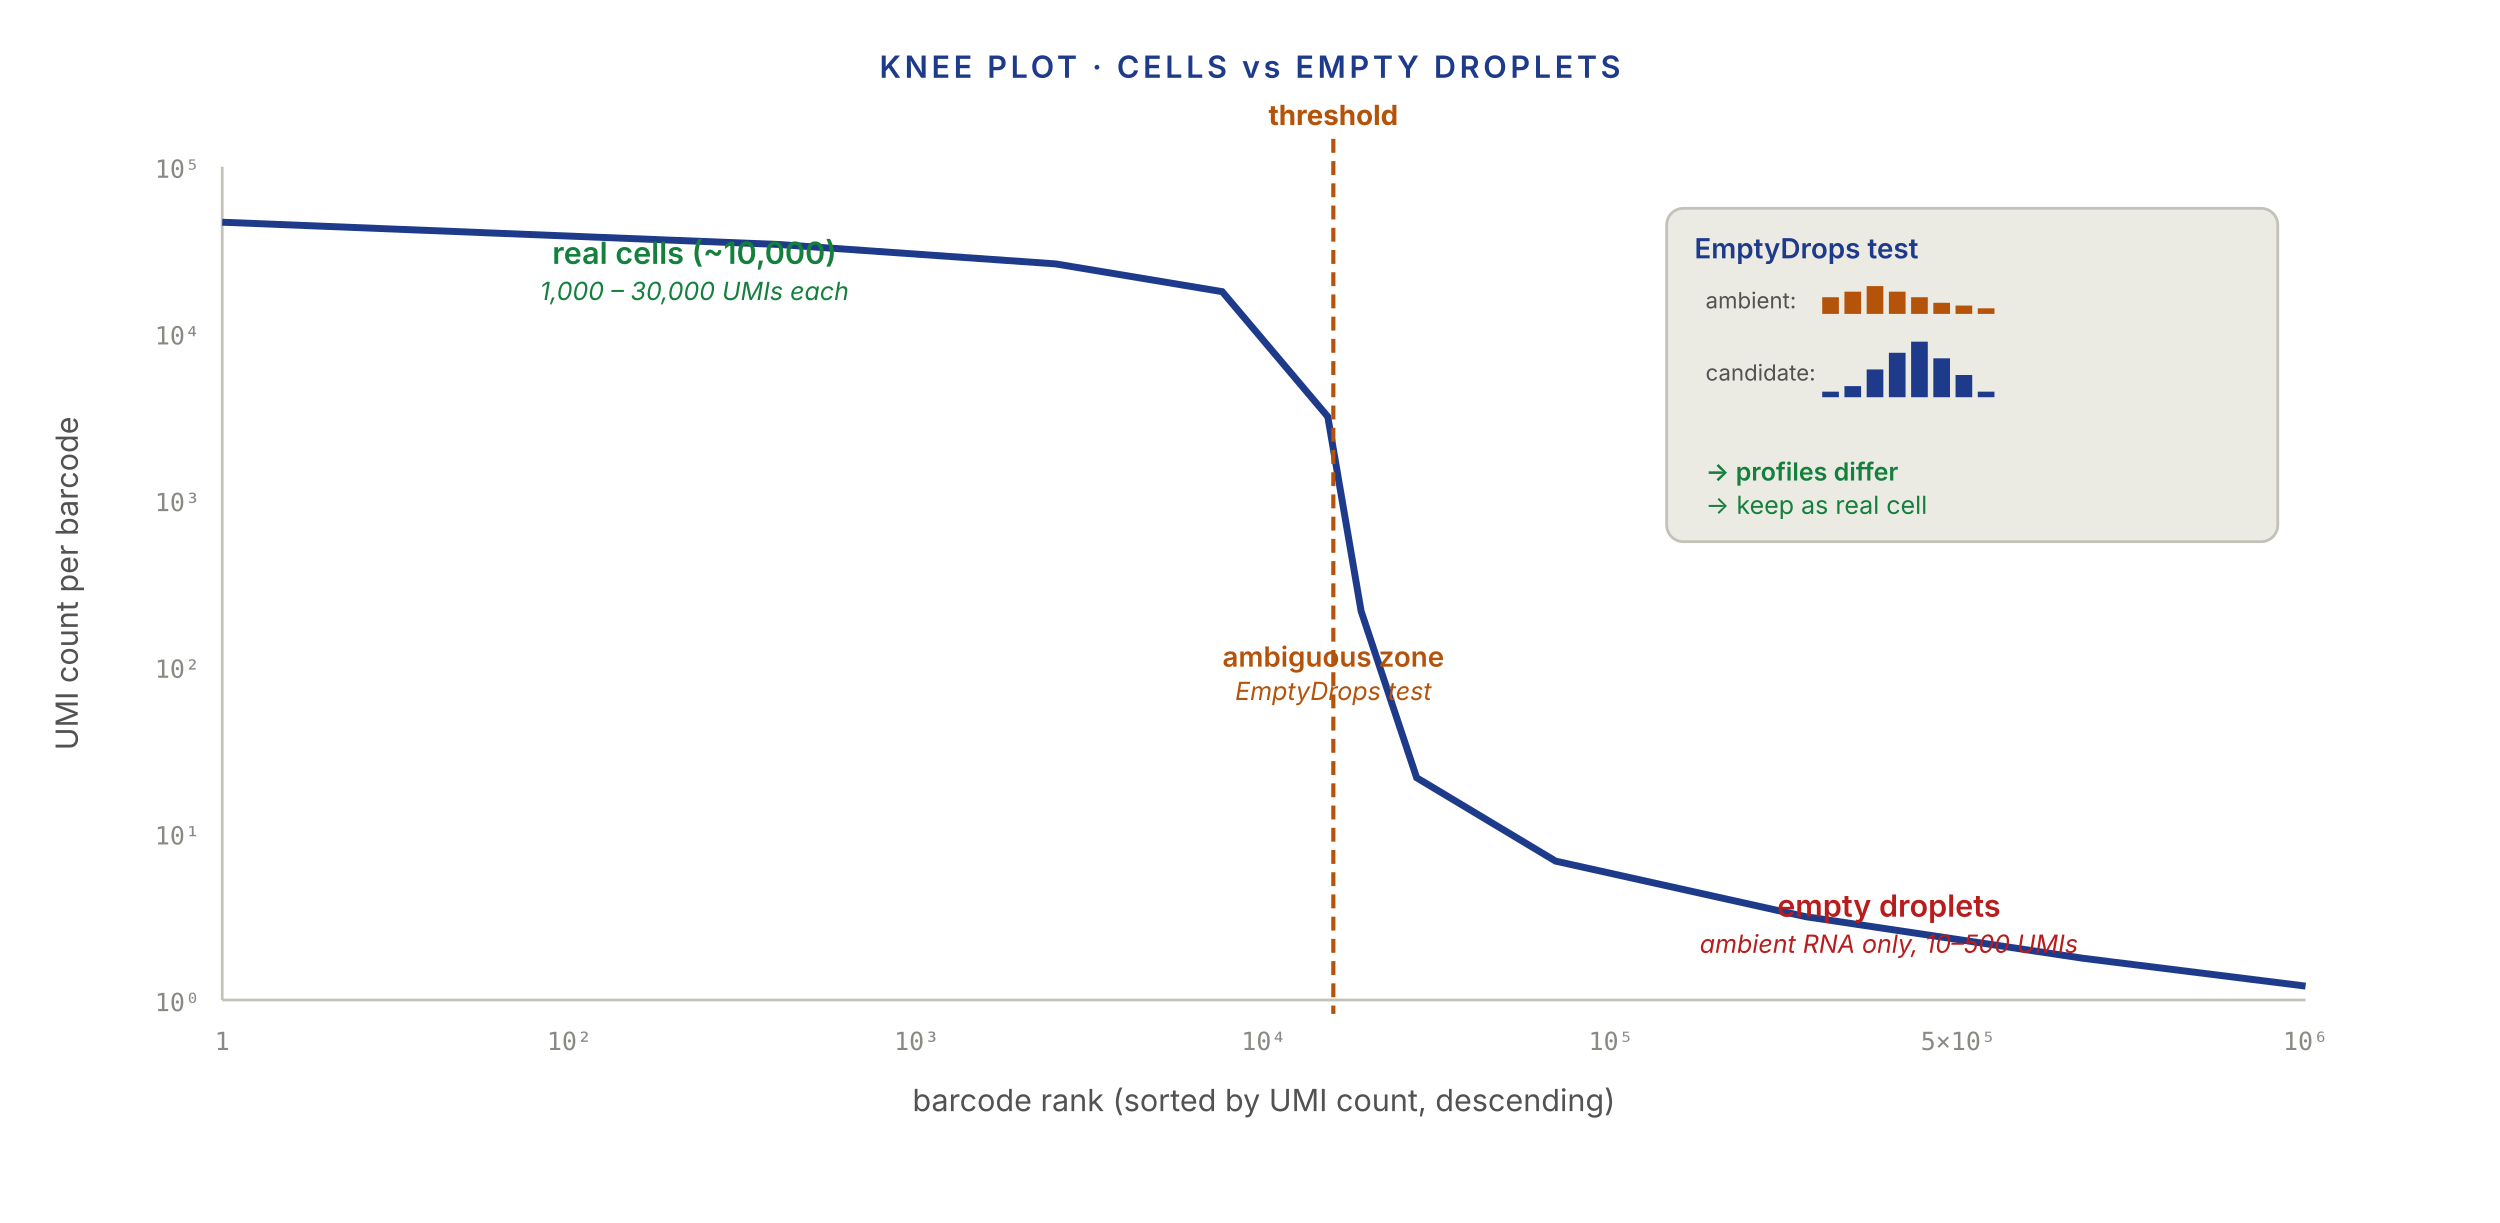
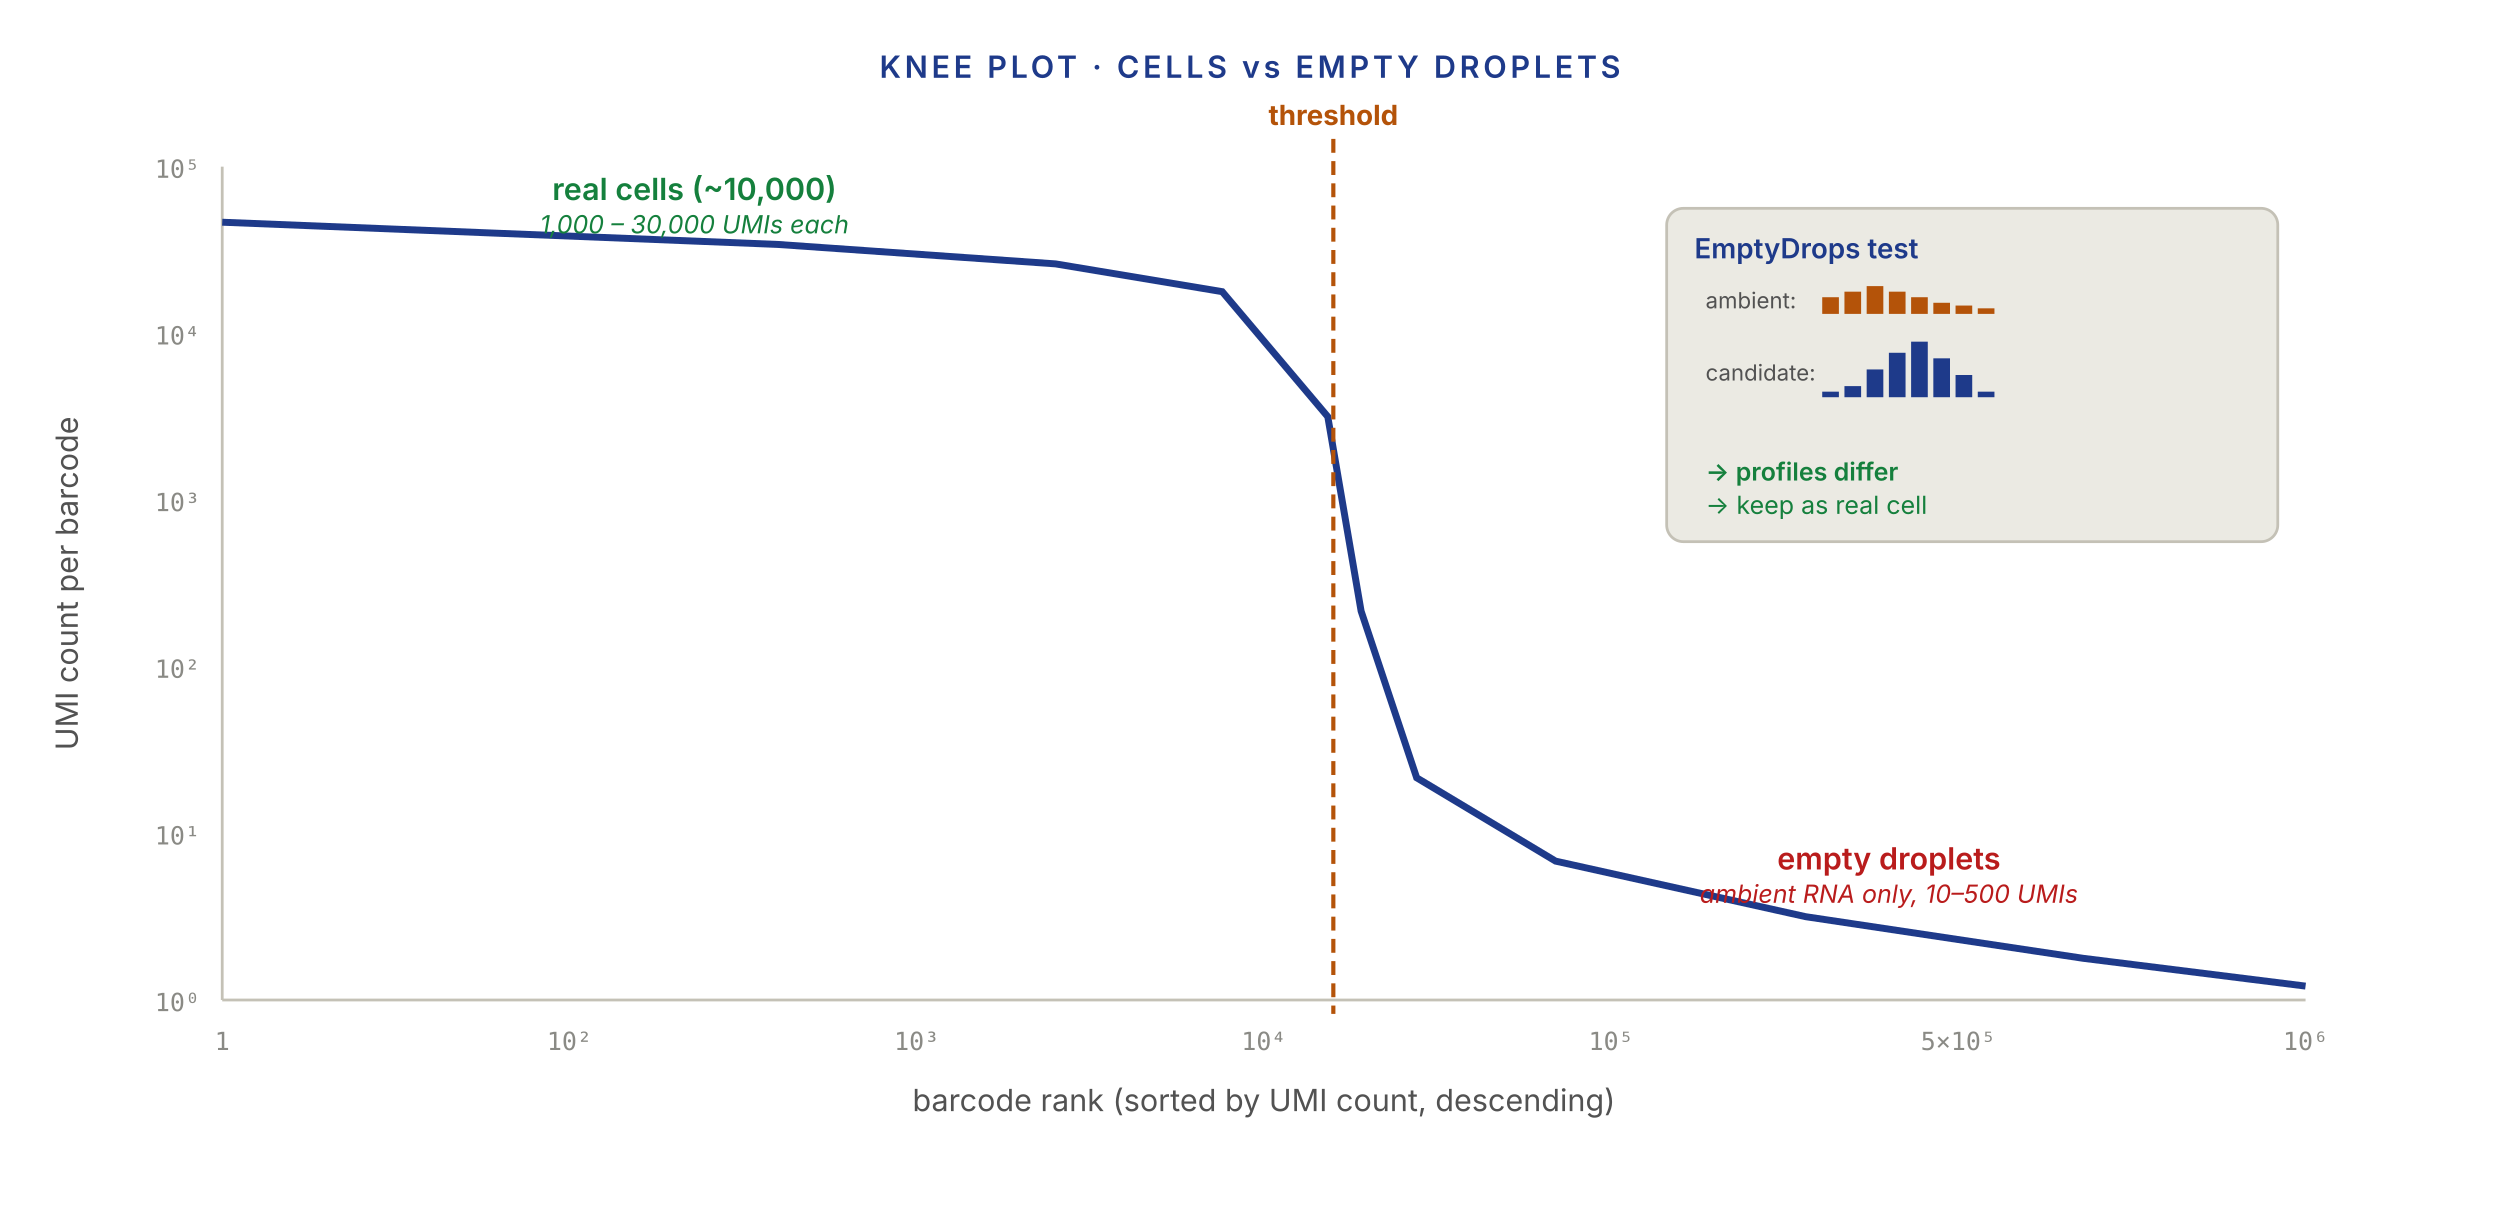
<svg xmlns="http://www.w3.org/2000/svg" viewBox="0 0 900 440" role="img" aria-labelledby="t d">
  <text x="450" y="28" text-anchor="middle" font-family="Inter, sans-serif" font-size="11" font-weight="600" fill="#1e3a8a" letter-spacing="0.12em">KNEE PLOT · CELLS vs EMPTY DROPLETS</text>
  <line x1="80" y1="360" x2="830" y2="360" stroke="#c4c1b6" stroke-width="1" />
  <line x1="80" y1="60" x2="80" y2="360" stroke="#c4c1b6" stroke-width="1" />
  <g font-family="JetBrains Mono, monospace" font-size="9" fill="#8a8a85" text-anchor="middle">
    <text x="80" y="378">1</text>
    <text x="205" y="378">10²</text>
    <text x="330" y="378">10³</text>
    <text x="455" y="378">10⁴</text>
    <text x="580" y="378">10⁵</text>
    <text x="705" y="378">5×10⁵</text>
    <text x="830" y="378">10⁶</text>
  </g>
  <text x="455" y="400" text-anchor="middle" font-family="Inter, sans-serif" font-size="11" fill="#525252">barcode rank (sorted by UMI count, descending)</text>
  <g font-family="JetBrains Mono, monospace" font-size="9" fill="#8a8a85" text-anchor="end">
    <text x="72" y="364">10⁰</text>
    <text x="72" y="304">10¹</text>
    <text x="72" y="244">10²</text>
    <text x="72" y="184">10³</text>
    <text x="72" y="124">10⁴</text>
    <text x="72" y="64">10⁵</text>
  </g>
  <text x="28" y="210" text-anchor="middle" font-family="Inter, sans-serif" font-size="11" fill="#525252" transform="rotate(-90 28 210)">UMI count per barcode</text>
  <path d="M 80 80 L 180 84 L 280 88 L 380 95 L 440 105 L 478 150 L 490 220 L 510 280 L 560 310 L 650 330 L 750 345 L 830 355" fill="none" stroke="#1e3a8a" stroke-width="2.5" />
  <line x1="480" y1="50" x2="480" y2="365" stroke="#b45309" stroke-width="1.5" stroke-dasharray="5 3" />
  <text x="480" y="45" text-anchor="middle" font-family="Inter, sans-serif" font-size="10" font-weight="700" fill="#b45309">threshold</text>
-   <text x="250" y="95" text-anchor="middle" font-family="Inter, sans-serif" font-size="11" font-weight="600" fill="#15803d">real cells (~10,000)</text>
-   <text x="250" y="108" text-anchor="middle" font-family="Inter, sans-serif" font-size="9" fill="#15803d" font-style="italic">1,000 – 30,000 UMIs each</text>
-   <text x="480" y="240" text-anchor="middle" font-family="Inter, sans-serif" font-size="10" fill="#b45309" font-weight="600">ambiguous zone</text>
-   <text x="480" y="252" text-anchor="middle" font-family="Inter, sans-serif" font-size="9" fill="#b45309" font-style="italic">EmptyDrops test</text>
-   <text x="680" y="330" text-anchor="middle" font-family="Inter, sans-serif" font-size="11" font-weight="600" fill="#b91c1c">empty droplets</text>
-   <text x="680" y="343" text-anchor="middle" font-family="Inter, sans-serif" font-size="9" fill="#b91c1c" font-style="italic">ambient RNA only, 10–500 UMIs</text>
+   <text x="250" y="72" text-anchor="middle" font-family="Inter, sans-serif" font-size="11" font-weight="600" fill="#15803d">real cells (~10,000)</text>
+   <text x="250" y="84" text-anchor="middle" font-family="Inter, sans-serif" font-size="9" fill="#15803d" font-style="italic">1,000 – 30,000 UMIs each</text>
+   <text x="680" y="313" text-anchor="middle" font-family="Inter, sans-serif" font-size="11" font-weight="600" fill="#b91c1c">empty droplets</text>
+   <text x="680" y="325" text-anchor="middle" font-family="Inter, sans-serif" font-size="9" fill="#b91c1c" font-style="italic">ambient RNA only, 10–500 UMIs</text>
  <g transform="translate(600 75)">
    <rect x="0" y="0" width="220" height="120" rx="6" fill="#ebeae3" stroke="#c4c1b6" stroke-width="1" />
    <text x="10" y="18" font-family="Inter, sans-serif" font-size="10" font-weight="600" fill="#1e3a8a">EmptyDrops test</text>
    <g transform="translate(14 28)">
      <text x="0" y="8" font-family="Inter, sans-serif" font-size="8" fill="#525252">ambient:</text>
      <g fill="#b45309" stroke="none">
        <rect x="42" y="4" width="6" height="6" />
        <rect x="50" y="2" width="6" height="8" />
        <rect x="58" y="0" width="6" height="10" />
        <rect x="66" y="2" width="6" height="8" />
        <rect x="74" y="4" width="6" height="6" />
        <rect x="82" y="6" width="6" height="4" />
        <rect x="90" y="7" width="6" height="3" />
        <rect x="98" y="8" width="6" height="2" />
      </g>
      <text x="0" y="34" font-family="Inter, sans-serif" font-size="8" fill="#525252">candidate:</text>
      <g fill="#1e3a8a" stroke="none">
        <rect x="42" y="38" width="6" height="2" />
        <rect x="50" y="36" width="6" height="4" />
        <rect x="58" y="30" width="6" height="10" />
        <rect x="66" y="24" width="6" height="16" />
        <rect x="74" y="20" width="6" height="20" />
        <rect x="82" y="26" width="6" height="14" />
        <rect x="90" y="32" width="6" height="8" />
        <rect x="98" y="38" width="6" height="2" />
      </g>
      <text x="0" y="70" font-family="Inter, sans-serif" font-size="9" fill="#15803d" font-weight="600">→ profiles differ</text>
      <text x="0" y="82" font-family="Inter, sans-serif" font-size="9" fill="#15803d">→ keep as real cell</text>
    </g>
  </g>
</svg>
